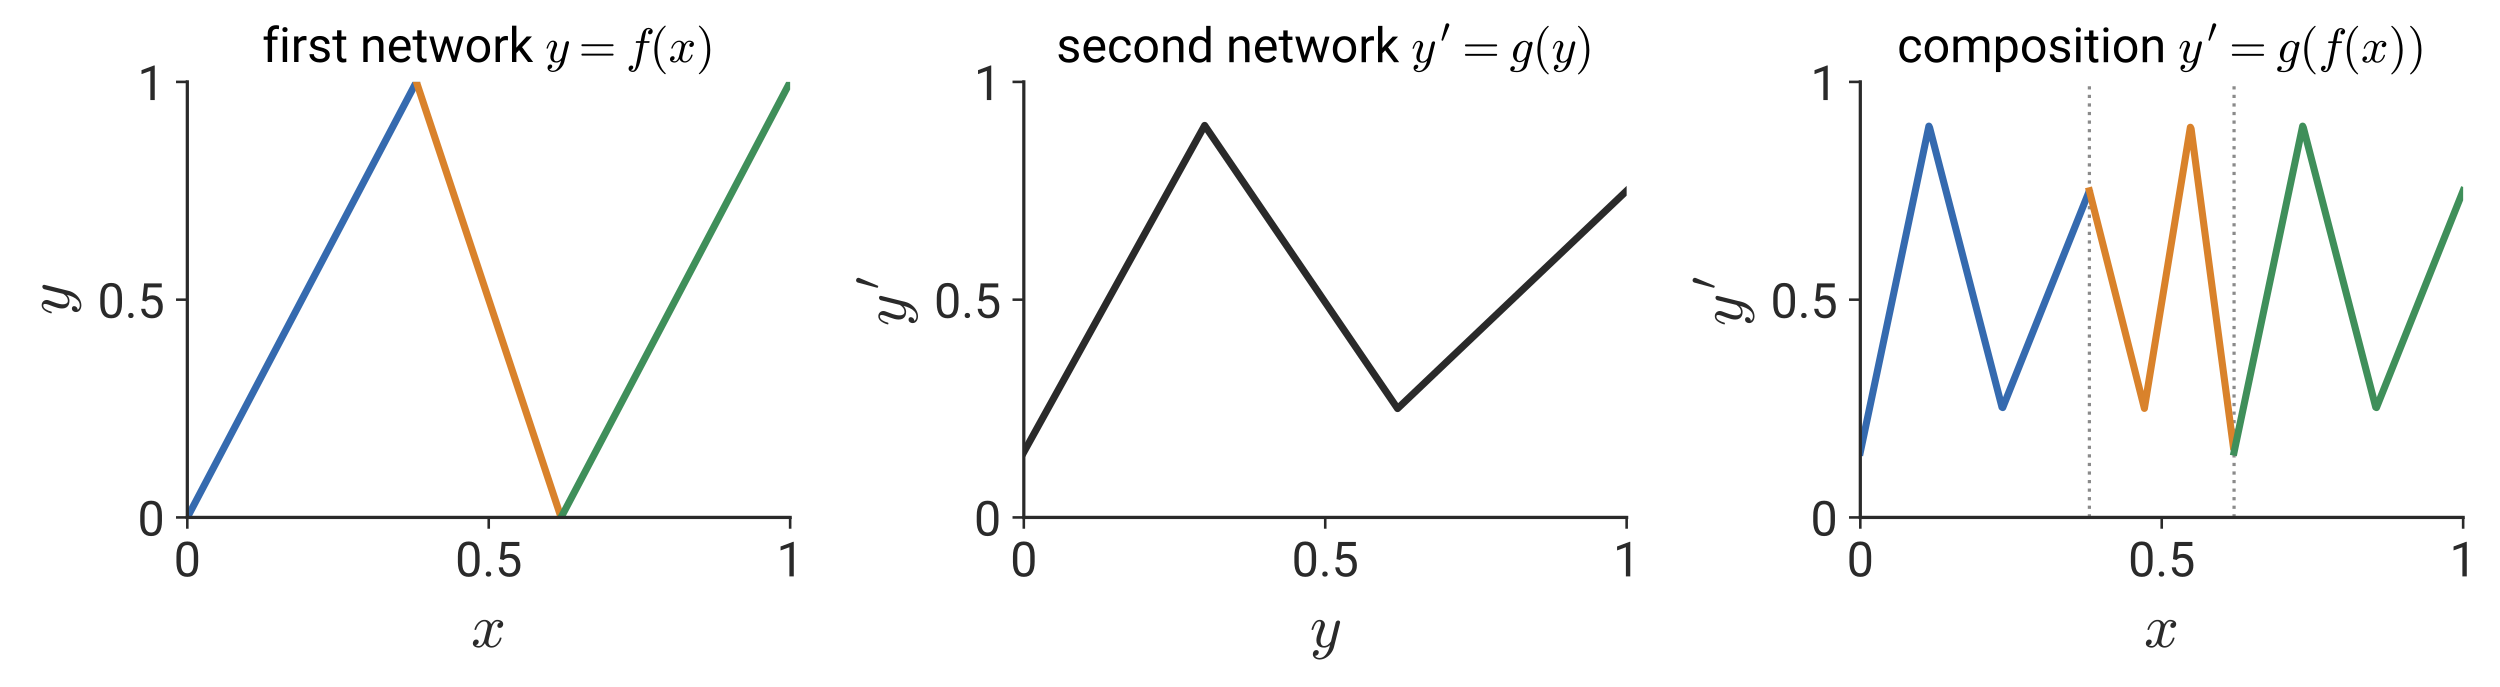
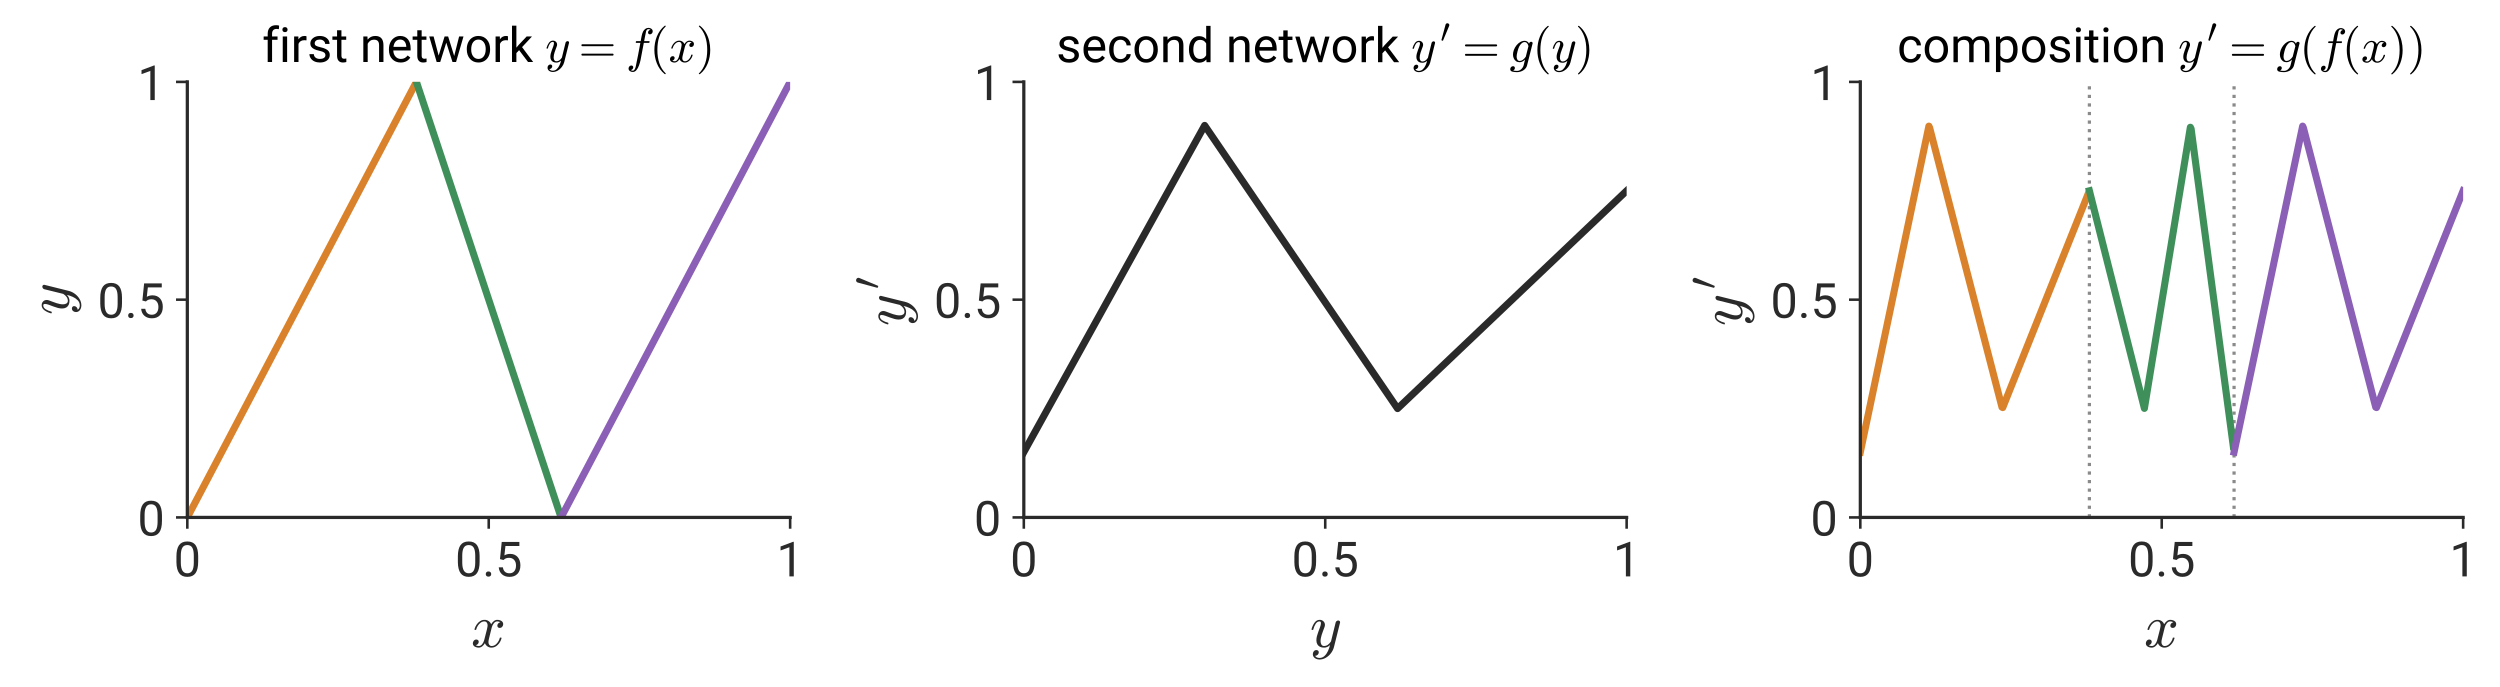
<svg xmlns="http://www.w3.org/2000/svg" xmlns:xlink="http://www.w3.org/1999/xlink" width="774pt" height="212.4pt" viewBox="0 0 774 212.4" version="1.1">
  <defs>
    <style type="text/css">*{stroke-linejoin: round; stroke-linecap: butt}</style>
  </defs>
  <g id="figure_1">
    <g id="patch_1">
      <path d="M 0 212.4  L 774 212.4  L 774 0  L 0 0  L 0 212.4  z " style="fill: none" />
    </g>
    <g id="axes_1">
      <g id="patch_2">
        <path d="M 57.994 160.2  L 244.628 160.2  L 244.628 25.35  L 57.994 25.35  L 57.994 160.2  z " style="fill: none" />
      </g>
      <g id="line2d_1">
        <path d="M 57.994 160.2  L 244.628 160.2  " clip-path="url(#peee2832741)" style="fill: none; stroke: #d0d0d0; stroke-linecap: square" />
      </g>
      <g id="matplotlib.axis_1">
        <g id="xtick_1">
          <g id="line2d_2">
            <defs>
              <path id="m096f480a19" d="M 0 0  L 0 3.5  " style="stroke: #2a2a2a; stroke-width: 0.8" />
            </defs>
            <g>
              <use xlink:href="#m096f480a19" x="57.994" y="160.2" style="fill: #2a2a2a; stroke: #2a2a2a; stroke-width: 0.8" />
            </g>
          </g>
          <g id="text_1">
            <g style="fill: #2a2a2a" transform="translate(53.78203 178.45) scale(0.15 -0.15)">
              <defs>
                <path id="Roboto-Regular-14" d="M 3231 1941  Q 3231 925 2884 431  Q 2538 -63 1800 -63  Q 1072 -63 722 420  Q 372 903 359 1863  L 359 2634  Q 359 3638 706 4125  Q 1053 4613 1794 4613  Q 2528 4613 2875 4142  Q 3222 3672 3231 2691  L 3231 1941  z M 2653 2731  Q 2653 3466 2447 3802  Q 2241 4138 1794 4138  Q 1350 4138 1147 3803  Q 944 3469 938 2775  L 938 1850  Q 938 1113 1152 761  Q 1366 409 1800 409  Q 2228 409 2436 740  Q 2644 1072 2653 1784  L 2653 2731  z " transform="scale(0.015625)" />
              </defs>
              <use xlink:href="#Roboto-Regular-14" />
            </g>
          </g>
        </g>
        <g id="xtick_2">
          <g id="line2d_3">
            <g>
              <use xlink:href="#m096f480a19" x="151.311" y="160.2" style="fill: #2a2a2a; stroke: #2a2a2a; stroke-width: 0.8" />
            </g>
          </g>
          <g id="text_2">
            <g style="fill: #2a2a2a" transform="translate(140.9141 178.45) scale(0.15 -0.15)">
              <defs>
                <path id="Roboto-Regular-12" d="M 450 303  Q 450 453 539 553  Q 628 653 806 653  Q 984 653 1076 553  Q 1169 453 1169 303  Q 1169 159 1076 62  Q 984 -34 806 -34  Q 628 -34 539 62  Q 450 159 450 303  z " transform="scale(0.015625)" />
                <path id="Roboto-Regular-19" d="M 644 2281  L 875 4550  L 3206 4550  L 3206 4016  L 1366 4016  L 1228 2775  Q 1563 2972 1988 2972  Q 2609 2972 2975 2561  Q 3341 2150 3341 1450  Q 3341 747 2961 342  Q 2581 -63 1900 -63  Q 1297 -63 915 271  Q 534 606 481 1197  L 1028 1197  Q 1081 806 1306 607  Q 1531 409 1900 409  Q 2303 409 2533 684  Q 2763 959 2763 1444  Q 2763 1900 2514 2176  Q 2266 2453 1853 2453  Q 1475 2453 1259 2288  L 1106 2163  L 644 2281  z " transform="scale(0.015625)" />
              </defs>
              <use xlink:href="#Roboto-Regular-14" />
              <use xlink:href="#Roboto-Regular-12" transform="translate(56.15625 0)" />
              <use xlink:href="#Roboto-Regular-19" transform="translate(82.46875 0)" />
            </g>
          </g>
        </g>
        <g id="xtick_3">
          <g id="line2d_4">
            <g>
              <use xlink:href="#m096f480a19" x="244.628" y="160.2" style="fill: #2a2a2a; stroke: #2a2a2a; stroke-width: 0.8" />
            </g>
          </g>
          <g id="text_3">
            <g style="fill: #2a2a2a" transform="translate(240.4166 178.45) scale(0.15 -0.15)">
              <defs>
                <path id="Roboto-Regular-15" d="M 2278 0  L 1697 0  L 1697 3853  L 531 3425  L 531 3950  L 2188 4572  L 2278 4572  L 2278 0  z " transform="scale(0.015625)" />
              </defs>
              <use xlink:href="#Roboto-Regular-15" />
            </g>
          </g>
        </g>
        <g id="text_4">
          <g style="fill: #2a2a2a" transform="translate(145.801 200.45) scale(0.19 -0.19)">
            <defs>
              <path id="Cmmi10-3f" d="M 500 184  Q 613 97 819 97  Q 1019 97 1172 289  Q 1325 481 1381 709  L 1672 1844  Q 1741 2153 1741 2266  Q 1741 2425 1652 2544  Q 1563 2663 1403 2663  Q 1200 2663 1022 2536  Q 844 2409 722 2214  Q 600 2019 550 1819  Q 538 1778 500 1778  L 422 1778  Q 372 1778 372 1838  L 372 1856  Q 434 2094 584 2320  Q 734 2547 951 2687  Q 1169 2828 1416 2828  Q 1650 2828 1839 2703  Q 2028 2578 2106 2363  Q 2216 2559 2386 2693  Q 2556 2828 2759 2828  Q 2897 2828 3040 2779  Q 3184 2731 3275 2631  Q 3366 2531 3366 2381  Q 3366 2219 3261 2101  Q 3156 1984 2994 1984  Q 2891 1984 2822 2050  Q 2753 2116 2753 2216  Q 2753 2350 2845 2451  Q 2938 2553 3066 2572  Q 2950 2663 2747 2663  Q 2541 2663 2389 2472  Q 2238 2281 2175 2047  L 1894 916  Q 1825 659 1825 494  Q 1825 331 1917 214  Q 2009 97 2163 97  Q 2463 97 2698 361  Q 2934 625 3009 941  Q 3022 978 3059 978  L 3138 978  Q 3163 978 3178 961  Q 3194 944 3194 922  Q 3194 916 3188 903  Q 3097 522 2806 225  Q 2516 -72 2150 -72  Q 1916 -72 1727 54  Q 1538 181 1459 397  Q 1359 209 1182 68  Q 1006 -72 806 -72  Q 669 -72 523 -23  Q 378 25 287 125  Q 197 225 197 378  Q 197 528 301 651  Q 406 775 563 775  Q 669 775 741 711  Q 813 647 813 544  Q 813 409 723 309  Q 634 209 500 184  z " transform="scale(0.015625)" />
            </defs>
            <use xlink:href="#Cmmi10-3f" transform="translate(0 0.8125)" />
          </g>
        </g>
      </g>
      <g id="matplotlib.axis_2">
        <g id="ytick_1">
          <g id="line2d_5">
            <defs>
              <path id="m588fc6079a" d="M 0 0  L -3.5 0  " style="stroke: #2a2a2a; stroke-width: 0.8" />
            </defs>
            <g>
              <use xlink:href="#m588fc6079a" x="57.994" y="160.2" style="fill: #2a2a2a; stroke: #2a2a2a; stroke-width: 0.8" />
            </g>
          </g>
          <g id="text_5">
            <g style="fill: #2a2a2a" transform="translate(42.57031 165.825) scale(0.15 -0.15)">
              <use xlink:href="#Roboto-Regular-14" />
            </g>
          </g>
        </g>
        <g id="ytick_2">
          <g id="line2d_6">
            <g>
              <use xlink:href="#m588fc6079a" x="57.994" y="92.775" style="fill: #2a2a2a; stroke: #2a2a2a; stroke-width: 0.8" />
            </g>
          </g>
          <g id="text_6">
            <g style="fill: #2a2a2a" transform="translate(30.2 98.4) scale(0.15 -0.15)">
              <use xlink:href="#Roboto-Regular-14" />
              <use xlink:href="#Roboto-Regular-12" transform="translate(56.15625 0)" />
              <use xlink:href="#Roboto-Regular-19" transform="translate(82.46875 0)" />
            </g>
          </g>
        </g>
        <g id="ytick_3">
          <g id="line2d_7">
            <g>
              <use xlink:href="#m588fc6079a" x="57.994" y="25.35" style="fill: #2a2a2a; stroke: #2a2a2a; stroke-width: 0.8" />
            </g>
          </g>
          <g id="text_7">
            <g style="fill: #2a2a2a" transform="translate(42.57031 30.975) scale(0.15 -0.15)">
              <use xlink:href="#Roboto-Regular-15" />
            </g>
          </g>
        </g>
        <g id="text_8">
          <g style="fill: #2a2a2a" transform="translate(21.45 97.525) rotate(-90) scale(0.19 -0.19)">
            <defs>
              <path id="Cmmi10-72" d="M 538 -916  Q 672 -1147 1006 -1147  Q 1309 -1147 1531 -934  Q 1753 -722 1889 -420  Q 2025 -119 2100 197  Q 1816 -72 1484 -72  Q 1231 -72 1053 15  Q 875 103 776 276  Q 678 450 678 697  Q 678 906 734 1126  Q 791 1347 892 1617  Q 994 1888 1069 2088  Q 1153 2322 1153 2472  Q 1153 2663 1013 2663  Q 759 2663 595 2402  Q 431 2141 353 1819  Q 341 1778 300 1778  L 225 1778  Q 172 1778 172 1838  L 172 1856  Q 275 2238 487 2533  Q 700 2828 1025 2828  Q 1253 2828 1411 2678  Q 1569 2528 1569 2297  Q 1569 2178 1516 2047  Q 1488 1969 1388 1706  Q 1288 1444 1234 1272  Q 1181 1100 1147 934  Q 1113 769 1113 603  Q 1113 391 1203 244  Q 1294 97 1491 97  Q 1888 97 2203 581  L 2688 2553  Q 2709 2638 2787 2698  Q 2866 2759 2956 2759  Q 3034 2759 3092 2709  Q 3150 2659 3150 2578  Q 3150 2541 3144 2528  L 2509 -19  Q 2425 -347 2200 -647  Q 1975 -947 1658 -1130  Q 1341 -1313 997 -1313  Q 831 -1313 668 -1248  Q 506 -1184 406 -1056  Q 306 -928 306 -756  Q 306 -581 409 -453  Q 513 -325 684 -325  Q 788 -325 858 -389  Q 928 -453 928 -556  Q 928 -703 818 -812  Q 709 -922 563 -922  Q 556 -919 550 -917  Q 544 -916 538 -916  z " transform="scale(0.015625)" />
            </defs>
            <use xlink:href="#Cmmi10-72" transform="translate(0 0.8125)" />
          </g>
        </g>
      </g>
      <g id="line2d_8">
-         <path d="M 57.994 160.2  L 128.682 25.794  L 128.682 25.794  " clip-path="url(#peee2832741)" style="fill: none; stroke: #356aaf; stroke-width: 2.2; stroke-linecap: square" />
+         <path d="M 57.994 160.2  L 128.682 25.794  L 128.682 25.794  " clip-path="url(#peee2832741)" style="fill: none; stroke: #d9822b; stroke-width: 2.2; stroke-linecap: square" />
      </g>
      <g id="line2d_9">
-         <path d="M 128.915 25.35  L 173.474 159.498  L 173.474 159.498  " clip-path="url(#peee2832741)" style="fill: none; stroke: #d9822b; stroke-width: 2.2; stroke-linecap: square" />
+         <path d="M 128.915 25.35  L 173.474 159.498  L 173.474 159.498  " clip-path="url(#peee2832741)" style="fill: none; stroke: #3f8f5a; stroke-width: 2.2; stroke-linecap: square" />
      </g>
      <g id="line2d_10">
-         <path d="M 173.707 160.2  L 244.628 25.35  L 244.628 25.35  " clip-path="url(#peee2832741)" style="fill: none; stroke: #3f8f5a; stroke-width: 2.2; stroke-linecap: square" />
+         <path d="M 173.707 160.2  L 244.628 25.35  L 244.628 25.35  " clip-path="url(#peee2832741)" style="fill: none; stroke: #8a5fb5; stroke-width: 2.2; stroke-linecap: square" />
      </g>
      <g id="patch_3">
        <path d="M 57.994 160.2  L 57.994 25.35  " style="fill: none; stroke: #2a2a2a; stroke-linejoin: miter; stroke-linecap: square" />
      </g>
      <g id="patch_4">
        <path d="M 57.994 160.2  L 244.628 160.2  " style="fill: none; stroke: #2a2a2a; stroke-linejoin: miter; stroke-linecap: square" />
      </g>
      <g id="text_9">
        <g transform="translate(81.18602 19.35) scale(0.15 -0.15)">
          <defs>
            <path id="Roboto-Regular-4a" d="M 722 0  L 722 2934  L 188 2934  L 188 3381  L 722 3381  L 722 3728  Q 722 4272 1012 4569  Q 1303 4866 1834 4866  Q 2034 4866 2231 4813  L 2200 4344  Q 2053 4372 1888 4372  Q 1606 4372 1453 4208  Q 1300 4044 1300 3738  L 1300 3381  L 2022 3381  L 2022 2934  L 1300 2934  L 1300 0  L 722 0  z " transform="scale(0.015625)" />
            <path id="Roboto-Regular-4d" d="M 1066 0  L 488 0  L 488 3381  L 1066 3381  L 1066 0  z M 441 4278  Q 441 4419 527 4516  Q 613 4613 781 4613  Q 950 4613 1037 4516  Q 1125 4419 1125 4278  Q 1125 4138 1037 4044  Q 950 3950 781 3950  Q 613 3950 527 4044  Q 441 4138 441 4278  z " transform="scale(0.015625)" />
            <path id="Roboto-Regular-56" d="M 2072 2863  Q 1941 2884 1788 2884  Q 1219 2884 1016 2400  L 1016 0  L 438 0  L 438 3381  L 1000 3381  L 1009 2991  Q 1294 3444 1816 3444  Q 1984 3444 2072 3400  L 2072 2863  z " transform="scale(0.015625)" />
            <path id="Roboto-Regular-57" d="M 2406 897  Q 2406 1131 2229 1261  Q 2053 1391 1614 1484  Q 1175 1578 917 1709  Q 659 1841 536 2022  Q 413 2203 413 2453  Q 413 2869 764 3156  Q 1116 3444 1663 3444  Q 2238 3444 2595 3147  Q 2953 2850 2953 2388  L 2372 2388  Q 2372 2625 2170 2797  Q 1969 2969 1663 2969  Q 1347 2969 1169 2831  Q 991 2694 991 2472  Q 991 2263 1156 2156  Q 1322 2050 1755 1953  Q 2188 1856 2456 1722  Q 2725 1588 2854 1398  Q 2984 1209 2984 938  Q 2984 484 2621 210  Q 2259 -63 1681 -63  Q 1275 -63 962 81  Q 650 225 473 483  Q 297 741 297 1041  L 875 1041  Q 891 750 1108 579  Q 1325 409 1681 409  Q 2009 409 2207 542  Q 2406 675 2406 897  z " transform="scale(0.015625)" />
            <path id="Roboto-Regular-58" d="M 1222 4200  L 1222 3381  L 1853 3381  L 1853 2934  L 1222 2934  L 1222 838  Q 1222 634 1306 532  Q 1391 431 1594 431  Q 1694 431 1869 469  L 1869 0  Q 1641 -63 1425 -63  Q 1038 -63 841 171  Q 644 406 644 838  L 644 2934  L 28 2934  L 28 3381  L 644 3381  L 644 4200  L 1222 4200  z " transform="scale(0.015625)" />
            <path id="Roboto-Regular-4" transform="scale(0.015625)" />
            <path id="Roboto-Regular-52" d="M 984 3381  L 1003 2956  Q 1391 3444 2016 3444  Q 3088 3444 3097 2234  L 3097 0  L 2519 0  L 2519 2238  Q 2516 2603 2352 2778  Q 2188 2953 1841 2953  Q 1559 2953 1346 2803  Q 1134 2653 1016 2409  L 1016 0  L 438 0  L 438 3381  L 984 3381  z " transform="scale(0.015625)" />
            <path id="Roboto-Regular-49" d="M 1841 -63  Q 1153 -63 722 389  Q 291 841 291 1597  L 291 1703  Q 291 2206 483 2601  Q 675 2997 1020 3220  Q 1366 3444 1769 3444  Q 2428 3444 2793 3009  Q 3159 2575 3159 1766  L 3159 1525  L 869 1525  Q 881 1025 1161 717  Q 1441 409 1872 409  Q 2178 409 2390 534  Q 2603 659 2763 866  L 3116 591  Q 2691 -63 1841 -63  z M 1769 2969  Q 1419 2969 1181 2714  Q 944 2459 888 2000  L 2581 2000  L 2581 2044  Q 2556 2484 2343 2726  Q 2131 2969 1769 2969  z " transform="scale(0.015625)" />
            <path id="Roboto-Regular-5b" d="M 3431 797  L 4081 3381  L 4659 3381  L 3675 0  L 3206 0  L 2384 2563  L 1584 0  L 1116 0  L 134 3381  L 709 3381  L 1375 850  L 2163 3381  L 2628 3381  L 3431 797  z " transform="scale(0.015625)" />
            <path id="Roboto-Regular-53" d="M 284 1722  Q 284 2219 479 2616  Q 675 3013 1023 3228  Q 1372 3444 1819 3444  Q 2509 3444 2936 2966  Q 3363 2488 3363 1694  L 3363 1653  Q 3363 1159 3173 767  Q 2984 375 2632 156  Q 2281 -63 1825 -63  Q 1138 -63 711 415  Q 284 894 284 1681  L 284 1722  z M 866 1653  Q 866 1091 1127 750  Q 1388 409 1825 409  Q 2266 409 2525 754  Q 2784 1100 2784 1722  Q 2784 2278 2520 2623  Q 2256 2969 1819 2969  Q 1391 2969 1128 2628  Q 866 2288 866 1653  z " transform="scale(0.015625)" />
            <path id="Roboto-Regular-4f" d="M 1381 1566  L 1019 1188  L 1019 0  L 441 0  L 441 4800  L 1019 4800  L 1019 1897  L 1328 2269  L 2381 3381  L 3084 3381  L 1769 1969  L 3238 0  L 2559 0  L 1381 1566  z " transform="scale(0.015625)" />
            <path id="Cmr10-29" d="M 481 850  Q 428 850 393 890  Q 359 931 359 978  Q 359 1031 393 1068  Q 428 1106 481 1106  L 4500 1106  Q 4547 1106 4581 1068  Q 4616 1031 4616 978  Q 4616 931 4581 890  Q 4547 850 4500 850  L 481 850  z M 481 2094  Q 428 2094 393 2131  Q 359 2169 359 2222  Q 359 2269 393 2309  Q 428 2350 481 2350  L 4500 2350  Q 4547 2350 4581 2309  Q 4616 2269 4616 2222  Q 4616 2169 4581 2131  Q 4547 2094 4500 2094  L 481 2094  z " transform="scale(0.015625)" />
            <path id="Cmmi10-57" d="M 622 -1056  Q 741 -1147 909 -1147  Q 1138 -1147 1281 -641  Q 1341 -397 1606 966  L 1900 2534  L 1350 2534  Q 1288 2534 1288 2619  Q 1313 2759 1369 2759  L 1941 2759  L 2016 3175  Q 2053 3369 2084 3508  Q 2116 3647 2152 3765  Q 2188 3884 2259 4031  Q 2369 4241 2555 4377  Q 2741 4513 2956 4513  Q 3097 4513 3230 4461  Q 3363 4409 3447 4306  Q 3531 4203 3531 4063  Q 3531 3900 3423 3779  Q 3316 3659 3163 3659  Q 3059 3659 2986 3723  Q 2913 3788 2913 3891  Q 2913 4031 3008 4136  Q 3103 4241 3244 4256  Q 3125 4347 2950 4347  Q 2853 4347 2767 4256  Q 2681 4166 2656 4063  Q 2616 3900 2478 3181  L 2400 2759  L 3059 2759  Q 3122 2759 3122 2675  Q 3119 2659 3109 2620  Q 3100 2581 3083 2557  Q 3066 2534 3041 2534  L 2356 2534  L 2059 972  Q 2003 631 1929 279  Q 1856 -72 1723 -442  Q 1591 -813 1384 -1063  Q 1178 -1313 897 -1313  Q 681 -1313 511 -1189  Q 341 -1066 341 -863  Q 341 -700 445 -579  Q 550 -459 709 -459  Q 816 -459 887 -523  Q 959 -588 959 -691  Q 959 -828 857 -942  Q 756 -1056 622 -1056  z " transform="scale(0.015625)" />
            <path id="Cmr10-77" d="M 1984 -1588  Q 1628 -1306 1370 -942  Q 1113 -578 948 -165  Q 784 247 703 697  Q 622 1147 622 1600  Q 622 2059 703 2509  Q 784 2959 951 3375  Q 1119 3791 1378 4153  Q 1638 4516 1984 4788  Q 1984 4800 2016 4800  L 2075 4800  Q 2094 4800 2109 4783  Q 2125 4766 2125 4744  Q 2125 4716 2113 4703  Q 1800 4397 1592 4047  Q 1384 3697 1257 3301  Q 1131 2906 1075 2482  Q 1019 2059 1019 1600  Q 1019 -434 2106 -1491  Q 2125 -1509 2125 -1544  Q 2125 -1559 2108 -1579  Q 2091 -1600 2075 -1600  L 2016 -1600  Q 1984 -1600 1984 -1588  z " transform="scale(0.015625)" />
            <path id="Cmr10-44" d="M 416 -1600  Q 359 -1600 359 -1544  Q 359 -1516 372 -1503  Q 1466 -434 1466 1600  Q 1466 3634 384 4691  Q 359 4706 359 4744  Q 359 4766 376 4783  Q 394 4800 416 4800  L 475 4800  Q 494 4800 506 4788  Q 966 4425 1272 3906  Q 1578 3388 1720 2800  Q 1863 2213 1863 1600  Q 1863 1147 1786 708  Q 1709 269 1542 -157  Q 1375 -584 1119 -945  Q 863 -1306 506 -1588  Q 494 -1600 475 -1600  L 416 -1600  z " transform="scale(0.015625)" />
          </defs>
          <use xlink:href="#Roboto-Regular-4a" transform="translate(0 0.96875)" />
          <use xlink:href="#Roboto-Regular-4d" transform="translate(34.7168 0.96875)" />
          <use xlink:href="#Roboto-Regular-56" transform="translate(58.98438 0.96875)" />
          <use xlink:href="#Roboto-Regular-57" transform="translate(92.82227 0.96875)" />
          <use xlink:href="#Roboto-Regular-58" transform="translate(144.3848 0.96875)" />
          <use xlink:href="#Roboto-Regular-4" transform="translate(177.0508 0.96875)" />
          <use xlink:href="#Roboto-Regular-52" transform="translate(201.8066 0.96875)" />
          <use xlink:href="#Roboto-Regular-49" transform="translate(256.9824 0.96875)" />
          <use xlink:href="#Roboto-Regular-58" transform="translate(309.9609 0.96875)" />
          <use xlink:href="#Roboto-Regular-5b" transform="translate(342.627 0.96875)" />
          <use xlink:href="#Roboto-Regular-53" transform="translate(417.7734 0.96875)" />
          <use xlink:href="#Roboto-Regular-56" transform="translate(474.8047 0.96875)" />
          <use xlink:href="#Roboto-Regular-4f" transform="translate(508.6426 0.96875)" />
          <use xlink:href="#Roboto-Regular-4" transform="translate(559.3262 0.96875)" />
          <use xlink:href="#Cmmi10-72" transform="translate(584.082 0.96875)" />
          <use xlink:href="#Cmr10-29" transform="translate(653.1055 0.96875)" />
          <use xlink:href="#Cmmi10-57" transform="translate(750.7911 0.96875)" />
          <use xlink:href="#Cmr10-77" transform="translate(799.6681 0.96875)" />
          <use xlink:href="#Cmmi10-3f" transform="translate(838.4864 0.96875)" />
          <use xlink:href="#Cmr10-44" transform="translate(895.5665 0.96875)" />
        </g>
      </g>
    </g>
    <g id="axes_2">
      <g id="patch_5">
        <path d="M 316.974 160.2  L 503.608 160.2  L 503.608 25.35  L 316.974 25.35  L 316.974 160.2  z " style="fill: none" />
      </g>
      <g id="line2d_11">
        <path d="M 316.974 160.2  L 503.608 160.2  " clip-path="url(#p8703c0d47b)" style="fill: none; stroke: #d0d0d0; stroke-linecap: square" />
      </g>
      <g id="matplotlib.axis_3">
        <g id="xtick_4">
          <g id="line2d_12">
            <g>
              <use xlink:href="#m096f480a19" x="316.974" y="160.2" style="fill: #2a2a2a; stroke: #2a2a2a; stroke-width: 0.8" />
            </g>
          </g>
          <g id="text_10">
            <g style="fill: #2a2a2a" transform="translate(312.762 178.45) scale(0.15 -0.15)">
              <use xlink:href="#Roboto-Regular-14" />
            </g>
          </g>
        </g>
        <g id="xtick_5">
          <g id="line2d_13">
            <g>
              <use xlink:href="#m096f480a19" x="410.291" y="160.2" style="fill: #2a2a2a; stroke: #2a2a2a; stroke-width: 0.8" />
            </g>
          </g>
          <g id="text_11">
            <g style="fill: #2a2a2a" transform="translate(399.8941 178.45) scale(0.15 -0.15)">
              <use xlink:href="#Roboto-Regular-14" />
              <use xlink:href="#Roboto-Regular-12" transform="translate(56.15625 0)" />
              <use xlink:href="#Roboto-Regular-19" transform="translate(82.46875 0)" />
            </g>
          </g>
        </g>
        <g id="xtick_6">
          <g id="line2d_14">
            <g>
              <use xlink:href="#m096f480a19" x="503.608" y="160.2" style="fill: #2a2a2a; stroke: #2a2a2a; stroke-width: 0.8" />
            </g>
          </g>
          <g id="text_12">
            <g style="fill: #2a2a2a" transform="translate(499.3966 178.45) scale(0.15 -0.15)">
              <use xlink:href="#Roboto-Regular-15" />
            </g>
          </g>
        </g>
        <g id="text_13">
          <g style="fill: #2a2a2a" transform="translate(405.541 200.45) scale(0.19 -0.19)">
            <use xlink:href="#Cmmi10-72" transform="translate(0 0.8125)" />
          </g>
        </g>
      </g>
      <g id="matplotlib.axis_4">
        <g id="ytick_4">
          <g id="line2d_15">
            <g>
              <use xlink:href="#m588fc6079a" x="316.974" y="160.2" style="fill: #2a2a2a; stroke: #2a2a2a; stroke-width: 0.8" />
            </g>
          </g>
          <g id="text_14">
            <g style="fill: #2a2a2a" transform="translate(301.5503 165.825) scale(0.15 -0.15)">
              <use xlink:href="#Roboto-Regular-14" />
            </g>
          </g>
        </g>
        <g id="ytick_5">
          <g id="line2d_16">
            <g>
              <use xlink:href="#m588fc6079a" x="316.974" y="92.775" style="fill: #2a2a2a; stroke: #2a2a2a; stroke-width: 0.8" />
            </g>
          </g>
          <g id="text_15">
            <g style="fill: #2a2a2a" transform="translate(289.18 98.4) scale(0.15 -0.15)">
              <use xlink:href="#Roboto-Regular-14" />
              <use xlink:href="#Roboto-Regular-12" transform="translate(56.15625 0)" />
              <use xlink:href="#Roboto-Regular-19" transform="translate(82.46875 0)" />
            </g>
          </g>
        </g>
        <g id="ytick_6">
          <g id="line2d_17">
            <g>
              <use xlink:href="#m588fc6079a" x="316.974" y="25.35" style="fill: #2a2a2a; stroke: #2a2a2a; stroke-width: 0.8" />
            </g>
          </g>
          <g id="text_16">
            <g style="fill: #2a2a2a" transform="translate(301.5503 30.975) scale(0.15 -0.15)">
              <use xlink:href="#Roboto-Regular-15" />
            </g>
          </g>
        </g>
        <g id="text_17">
          <g style="fill: #2a2a2a" transform="translate(280.43 100.945) rotate(-90) scale(0.19 -0.19)">
            <defs>
              <path id="Cmsy10-49" d="M 225 347  Q 184 359 184 409  L 966 3316  Q 1003 3434 1093 3506  Q 1184 3578 1300 3578  Q 1450 3578 1564 3479  Q 1678 3381 1678 3231  Q 1678 3166 1644 3084  L 488 319  Q 466 275 428 275  Q 394 275 320 306  Q 247 338 225 347  z " transform="scale(0.015625)" />
            </defs>
            <use xlink:href="#Cmmi10-72" transform="translate(0 0.576391)" />
            <use xlink:href="#Cmsy10-49" transform="translate(60.28362 41.86563) scale(0.7)" />
          </g>
        </g>
      </g>
      <g id="line2d_18">
        <path d="M 316.974 139.972  L 372.964 38.835  L 432.687 126.487  L 503.608 59.062  L 503.608 59.062  " clip-path="url(#p8703c0d47b)" style="fill: none; stroke: #2a2a2a; stroke-width: 2.2; stroke-linecap: square" />
      </g>
      <g id="patch_6">
        <path d="M 316.974 160.2  L 316.974 25.35  " style="fill: none; stroke: #2a2a2a; stroke-linejoin: miter; stroke-linecap: square" />
      </g>
      <g id="patch_7">
        <path d="M 316.974 160.2  L 503.608 160.2  " style="fill: none; stroke: #2a2a2a; stroke-linejoin: miter; stroke-linecap: square" />
      </g>
      <g id="text_18">
        <g transform="translate(327.041 19.35) scale(0.15 -0.15)">
          <defs>
            <path id="Roboto-Regular-47" d="M 1794 409  Q 2103 409 2334 596  Q 2566 784 2591 1066  L 3138 1066  Q 3122 775 2937 512  Q 2753 250 2445 93  Q 2138 -63 1794 -63  Q 1103 -63 695 398  Q 288 859 288 1659  L 288 1756  Q 288 2250 469 2634  Q 650 3019 989 3231  Q 1328 3444 1791 3444  Q 2359 3444 2736 3103  Q 3113 2763 3138 2219  L 2591 2219  Q 2566 2547 2342 2758  Q 2119 2969 1791 2969  Q 1350 2969 1108 2651  Q 866 2334 866 1734  L 866 1625  Q 866 1041 1106 725  Q 1347 409 1794 409  z " transform="scale(0.015625)" />
            <path id="Roboto-Regular-48" d="M 297 1719  Q 297 2497 665 2970  Q 1034 3444 1631 3444  Q 2225 3444 2572 3038  L 2572 4800  L 3150 4800  L 3150 0  L 2619 0  L 2591 363  Q 2244 -63 1625 -63  Q 1038 -63 667 418  Q 297 900 297 1675  L 297 1719  z M 875 1653  Q 875 1078 1112 753  Q 1350 428 1769 428  Q 2319 428 2572 922  L 2572 2475  Q 2313 2953 1775 2953  Q 1350 2953 1112 2625  Q 875 2297 875 1653  z " transform="scale(0.015625)" />
            <path id="Cmmi10-2f" d="M 91 -916  Q 91 -759 198 -642  Q 306 -525 459 -525  Q 563 -525 633 -589  Q 703 -653 703 -756  Q 703 -872 637 -964  Q 572 -1056 469 -1094  Q 641 -1147 1006 -1147  Q 1300 -1147 1544 -920  Q 1788 -694 1863 -397  L 2047 353  Q 1700 0 1325 0  Q 1050 0 854 140  Q 659 281 556 515  Q 453 750 453 1013  Q 453 1306 573 1628  Q 694 1950 911 2225  Q 1128 2500 1409 2664  Q 1691 2828 2003 2828  Q 2191 2828 2341 2725  Q 2491 2622 2578 2450  Q 2641 2700 2853 2700  Q 2934 2700 2990 2651  Q 3047 2603 3047 2522  Q 3047 2503 3045 2493  Q 3044 2484 3041 2472  L 2309 -434  Q 2259 -634 2125 -800  Q 1991 -966 1809 -1077  Q 1628 -1188 1412 -1250  Q 1197 -1313 997 -1313  Q 631 -1313 361 -1242  Q 91 -1172 91 -916  z M 1338 166  Q 1747 166 2144 728  L 2497 2125  Q 2453 2347 2322 2505  Q 2191 2663 1991 2663  Q 1778 2663 1589 2489  Q 1400 2316 1275 2075  Q 1156 1844 1045 1411  Q 934 978 934 728  Q 934 509 1034 337  Q 1134 166 1338 166  z " transform="scale(0.015625)" />
          </defs>
          <use xlink:href="#Roboto-Regular-57" transform="translate(0 0.576391)" />
          <use xlink:href="#Roboto-Regular-49" transform="translate(51.5625 0.576391)" />
          <use xlink:href="#Roboto-Regular-47" transform="translate(104.541 0.576391)" />
          <use xlink:href="#Roboto-Regular-53" transform="translate(156.8848 0.576391)" />
          <use xlink:href="#Roboto-Regular-52" transform="translate(213.916 0.576391)" />
          <use xlink:href="#Roboto-Regular-48" transform="translate(269.0918 0.576391)" />
          <use xlink:href="#Roboto-Regular-4" transform="translate(325.4883 0.576391)" />
          <use xlink:href="#Roboto-Regular-52" transform="translate(350.2441 0.576391)" />
          <use xlink:href="#Roboto-Regular-49" transform="translate(405.4199 0.576391)" />
          <use xlink:href="#Roboto-Regular-58" transform="translate(458.3984 0.576391)" />
          <use xlink:href="#Roboto-Regular-5b" transform="translate(491.0645 0.576391)" />
          <use xlink:href="#Roboto-Regular-53" transform="translate(566.2109 0.576391)" />
          <use xlink:href="#Roboto-Regular-56" transform="translate(623.2422 0.576391)" />
          <use xlink:href="#Roboto-Regular-4f" transform="translate(657.0801 0.576391)" />
          <use xlink:href="#Roboto-Regular-4" transform="translate(707.7637 0.576391)" />
          <use xlink:href="#Cmmi10-72" transform="translate(732.5195 0.576391)" />
          <use xlink:href="#Cmsy10-49" transform="translate(792.8032 41.86563) scale(0.7)" />
          <use xlink:href="#Cmr10-29" transform="translate(837.7668 0.576391)" />
          <use xlink:href="#Cmmi10-2f" transform="translate(935.4524 0.576391)" />
          <use xlink:href="#Cmr10-77" transform="translate(983.1575 0.576391)" />
          <use xlink:href="#Cmmi10-72" transform="translate(1021.976 0.576391)" />
          <use xlink:href="#Cmr10-44" transform="translate(1070.999 0.576391)" />
        </g>
      </g>
    </g>
    <g id="axes_3">
      <g id="patch_8">
        <path d="M 575.954 160.2  L 762.588 160.2  L 762.588 25.35  L 575.954 25.35  L 575.954 160.2  z " style="fill: none" />
      </g>
      <g id="line2d_19">
        <path d="M 575.954 160.2  L 762.588 160.2  " clip-path="url(#p7e5739a29a)" style="fill: none; stroke: #d0d0d0; stroke-linecap: square" />
      </g>
      <g id="line2d_20">
        <path d="M 646.875 160.2  L 646.875 25.35  " clip-path="url(#p7e5739a29a)" style="fill: none; stroke-dasharray: 1,1.65; stroke-dashoffset: 0; stroke: #8a8a8a" />
      </g>
      <g id="line2d_21">
        <path d="M 691.667 160.2  L 691.667 25.35  " clip-path="url(#p7e5739a29a)" style="fill: none; stroke-dasharray: 1,1.65; stroke-dashoffset: 0; stroke: #8a8a8a" />
      </g>
      <g id="matplotlib.axis_5">
        <g id="xtick_7">
          <g id="line2d_22">
            <g>
              <use xlink:href="#m096f480a19" x="575.954" y="160.2" style="fill: #2a2a2a; stroke: #2a2a2a; stroke-width: 0.8" />
            </g>
          </g>
          <g id="text_19">
            <g style="fill: #2a2a2a" transform="translate(571.742 178.45) scale(0.15 -0.15)">
              <use xlink:href="#Roboto-Regular-14" />
            </g>
          </g>
        </g>
        <g id="xtick_8">
          <g id="line2d_23">
            <g>
              <use xlink:href="#m096f480a19" x="669.271" y="160.2" style="fill: #2a2a2a; stroke: #2a2a2a; stroke-width: 0.8" />
            </g>
          </g>
          <g id="text_20">
            <g style="fill: #2a2a2a" transform="translate(658.8741 178.45) scale(0.15 -0.15)">
              <use xlink:href="#Roboto-Regular-14" />
              <use xlink:href="#Roboto-Regular-12" transform="translate(56.15625 0)" />
              <use xlink:href="#Roboto-Regular-19" transform="translate(82.46875 0)" />
            </g>
          </g>
        </g>
        <g id="xtick_9">
          <g id="line2d_24">
            <g>
              <use xlink:href="#m096f480a19" x="762.588" y="160.2" style="fill: #2a2a2a; stroke: #2a2a2a; stroke-width: 0.8" />
            </g>
          </g>
          <g id="text_21">
            <g style="fill: #2a2a2a" transform="translate(758.3766 178.45) scale(0.15 -0.15)">
              <use xlink:href="#Roboto-Regular-15" />
            </g>
          </g>
        </g>
        <g id="text_22">
          <g style="fill: #2a2a2a" transform="translate(663.761 200.45) scale(0.19 -0.19)">
            <use xlink:href="#Cmmi10-3f" transform="translate(0 0.8125)" />
          </g>
        </g>
      </g>
      <g id="matplotlib.axis_6">
        <g id="ytick_7">
          <g id="line2d_25">
            <g>
              <use xlink:href="#m588fc6079a" x="575.954" y="160.2" style="fill: #2a2a2a; stroke: #2a2a2a; stroke-width: 0.8" />
            </g>
          </g>
          <g id="text_23">
            <g style="fill: #2a2a2a" transform="translate(560.5303 165.825) scale(0.15 -0.15)">
              <use xlink:href="#Roboto-Regular-14" />
            </g>
          </g>
        </g>
        <g id="ytick_8">
          <g id="line2d_26">
            <g>
              <use xlink:href="#m588fc6079a" x="575.954" y="92.775" style="fill: #2a2a2a; stroke: #2a2a2a; stroke-width: 0.8" />
            </g>
          </g>
          <g id="text_24">
            <g style="fill: #2a2a2a" transform="translate(548.16 98.4) scale(0.15 -0.15)">
              <use xlink:href="#Roboto-Regular-14" />
              <use xlink:href="#Roboto-Regular-12" transform="translate(56.15625 0)" />
              <use xlink:href="#Roboto-Regular-19" transform="translate(82.46875 0)" />
            </g>
          </g>
        </g>
        <g id="ytick_9">
          <g id="line2d_27">
            <g>
              <use xlink:href="#m588fc6079a" x="575.954" y="25.35" style="fill: #2a2a2a; stroke: #2a2a2a; stroke-width: 0.8" />
            </g>
          </g>
          <g id="text_25">
            <g style="fill: #2a2a2a" transform="translate(560.5303 30.975) scale(0.15 -0.15)">
              <use xlink:href="#Roboto-Regular-15" />
            </g>
          </g>
        </g>
        <g id="text_26">
          <g style="fill: #2a2a2a" transform="translate(539.41 100.945) rotate(-90) scale(0.19 -0.19)">
            <use xlink:href="#Cmmi10-72" transform="translate(0 0.576391)" />
            <use xlink:href="#Cmsy10-49" transform="translate(60.28362 41.86563) scale(0.7)" />
          </g>
        </g>
      </g>
      <g id="line2d_28">
-         <path d="M 575.954 139.972  L 597.183 39.057  L 597.417 39.556  L 619.813 126.055  L 620.046 126.184  L 646.642 59.646  L 646.642 59.646  " clip-path="url(#p7e5739a29a)" style="fill: none; stroke: #356aaf; stroke-width: 2.2; stroke-linecap: square" />
+         <path d="M 575.954 139.972  L 597.183 39.057  L 597.417 39.556  L 619.813 126.055  L 620.046 126.184  L 646.642 59.646  L 646.642 59.646  " clip-path="url(#p7e5739a29a)" style="fill: none; stroke: #d9822b; stroke-width: 2.2; stroke-linecap: square" />
      </g>
      <g id="line2d_29">
-         <path d="M 646.875 59.062  L 663.905 126.43  L 678.136 39.406  L 678.369 39.889  L 691.434 138.217  L 691.434 138.217  " clip-path="url(#p7e5739a29a)" style="fill: none; stroke: #d9822b; stroke-width: 2.2; stroke-linecap: square" />
+         <path d="M 646.875 59.062  L 663.905 126.43  L 678.136 39.406  L 678.369 39.889  L 691.434 138.217  L 691.434 138.217  " clip-path="url(#p7e5739a29a)" style="fill: none; stroke: #3f8f5a; stroke-width: 2.2; stroke-linecap: square" />
      </g>
      <g id="line2d_30">
-         <path d="M 691.667 139.972  L 712.897 39.057  L 713.13 39.556  L 735.526 126.055  L 735.76 126.184  L 762.588 59.062  L 762.588 59.062  " clip-path="url(#p7e5739a29a)" style="fill: none; stroke: #3f8f5a; stroke-width: 2.2; stroke-linecap: square" />
+         <path d="M 691.667 139.972  L 712.897 39.057  L 713.13 39.556  L 735.526 126.055  L 735.76 126.184  L 762.588 59.062  L 762.588 59.062  " clip-path="url(#p7e5739a29a)" style="fill: none; stroke: #8a5fb5; stroke-width: 2.2; stroke-linecap: square" />
      </g>
      <g id="patch_9">
        <path d="M 575.954 160.2  L 575.954 25.35  " style="fill: none; stroke: #2a2a2a; stroke-linejoin: miter; stroke-linecap: square" />
      </g>
      <g id="patch_10">
        <path d="M 575.954 160.2  L 762.588 160.2  " style="fill: none; stroke: #2a2a2a; stroke-linejoin: miter; stroke-linecap: square" />
      </g>
      <g id="text_27">
        <g transform="translate(587.371 19.35) scale(0.15 -0.15)">
          <defs>
            <path id="Roboto-Regular-51" d="M 981 3381  L 997 3006  Q 1369 3444 2000 3444  Q 2709 3444 2966 2900  Q 3134 3144 3404 3294  Q 3675 3444 4044 3444  Q 5156 3444 5175 2266  L 5175 0  L 4597 0  L 4597 2231  Q 4597 2594 4431 2773  Q 4266 2953 3875 2953  Q 3553 2953 3340 2761  Q 3128 2569 3094 2244  L 3094 0  L 2513 0  L 2513 2216  Q 2513 2953 1791 2953  Q 1222 2953 1013 2469  L 1013 0  L 434 0  L 434 3381  L 981 3381  z " transform="scale(0.015625)" />
            <path id="Roboto-Regular-54" d="M 3294 1653  Q 3294 881 2941 409  Q 2588 -63 1984 -63  Q 1369 -63 1016 328  L 1016 -1300  L 438 -1300  L 438 3381  L 966 3381  L 994 3006  Q 1347 3444 1975 3444  Q 2584 3444 2939 2984  Q 3294 2525 3294 1706  L 3294 1653  z M 2716 1719  Q 2716 2291 2472 2622  Q 2228 2953 1803 2953  Q 1278 2953 1016 2488  L 1016 872  Q 1275 409 1809 409  Q 2225 409 2470 739  Q 2716 1069 2716 1719  z " transform="scale(0.015625)" />
          </defs>
          <use xlink:href="#Roboto-Regular-47" transform="translate(0 0.576391)" />
          <use xlink:href="#Roboto-Regular-53" transform="translate(52.34375 0.576391)" />
          <use xlink:href="#Roboto-Regular-51" transform="translate(109.375 0.576391)" />
          <use xlink:href="#Roboto-Regular-54" transform="translate(197.0215 0.576391)" />
          <use xlink:href="#Roboto-Regular-53" transform="translate(253.125 0.576391)" />
          <use xlink:href="#Roboto-Regular-57" transform="translate(310.1562 0.576391)" />
          <use xlink:href="#Roboto-Regular-4d" transform="translate(361.7188 0.576391)" />
          <use xlink:href="#Roboto-Regular-58" transform="translate(385.9863 0.576391)" />
          <use xlink:href="#Roboto-Regular-4d" transform="translate(418.6523 0.576391)" />
          <use xlink:href="#Roboto-Regular-53" transform="translate(442.9199 0.576391)" />
          <use xlink:href="#Roboto-Regular-52" transform="translate(499.9512 0.576391)" />
          <use xlink:href="#Roboto-Regular-4" transform="translate(555.127 0.576391)" />
          <use xlink:href="#Cmmi10-72" transform="translate(579.8828 0.576391)" />
          <use xlink:href="#Cmsy10-49" transform="translate(640.1664 41.86563) scale(0.7)" />
          <use xlink:href="#Cmr10-29" transform="translate(685.1301 0.576391)" />
          <use xlink:href="#Cmmi10-2f" transform="translate(782.8157 0.576391)" />
          <use xlink:href="#Cmr10-77" transform="translate(830.5208 0.576391)" />
          <use xlink:href="#Cmmi10-57" transform="translate(869.3391 0.576391)" />
          <use xlink:href="#Cmr10-77" transform="translate(918.2161 0.576391)" />
          <use xlink:href="#Cmmi10-3f" transform="translate(957.0344 0.576391)" />
          <use xlink:href="#Cmr10-44" transform="translate(1014.115 0.576391)" />
          <use xlink:href="#Cmr10-44" transform="translate(1052.933 0.576391)" />
        </g>
      </g>
    </g>
  </g>
  <defs>
    <clipPath id="peee2832741">
      <rect x="57.994" y="25.35" width="186.635" height="134.85" />
    </clipPath>
    <clipPath id="p8703c0d47b">
      <rect x="316.974" y="25.35" width="186.635" height="134.85" />
    </clipPath>
    <clipPath id="p7e5739a29a">
      <rect x="575.954" y="25.35" width="186.635" height="134.85" />
    </clipPath>
  </defs>
</svg>
